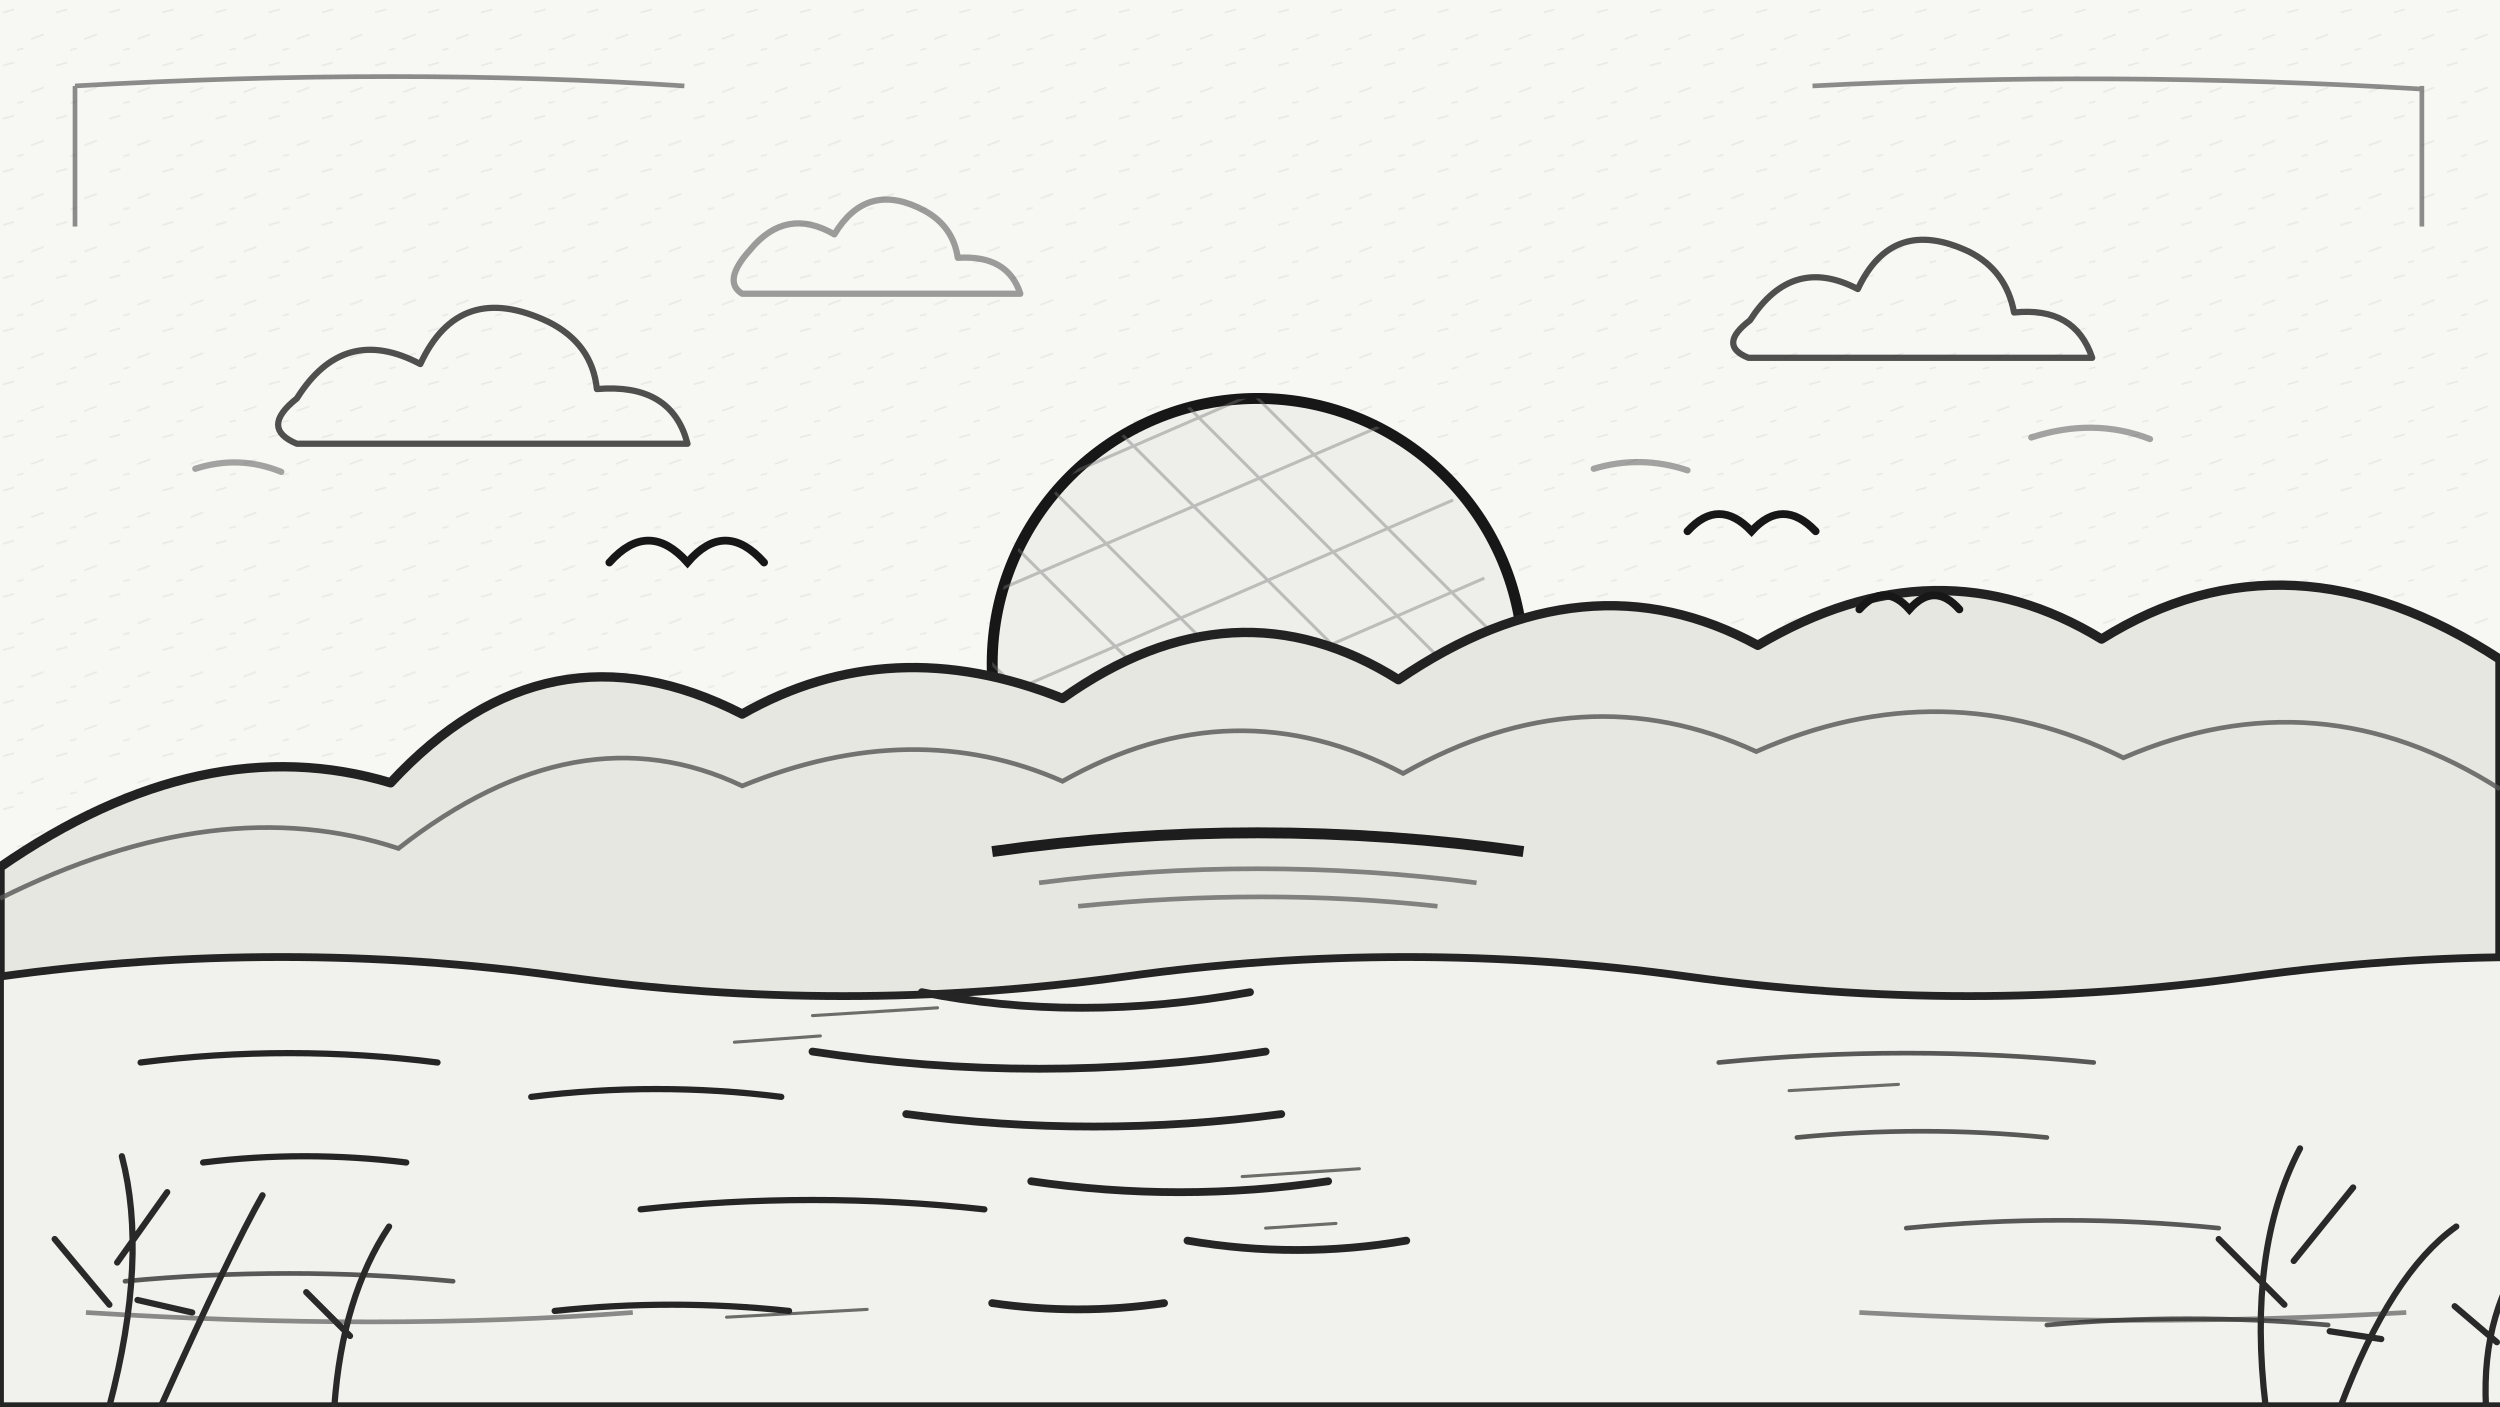
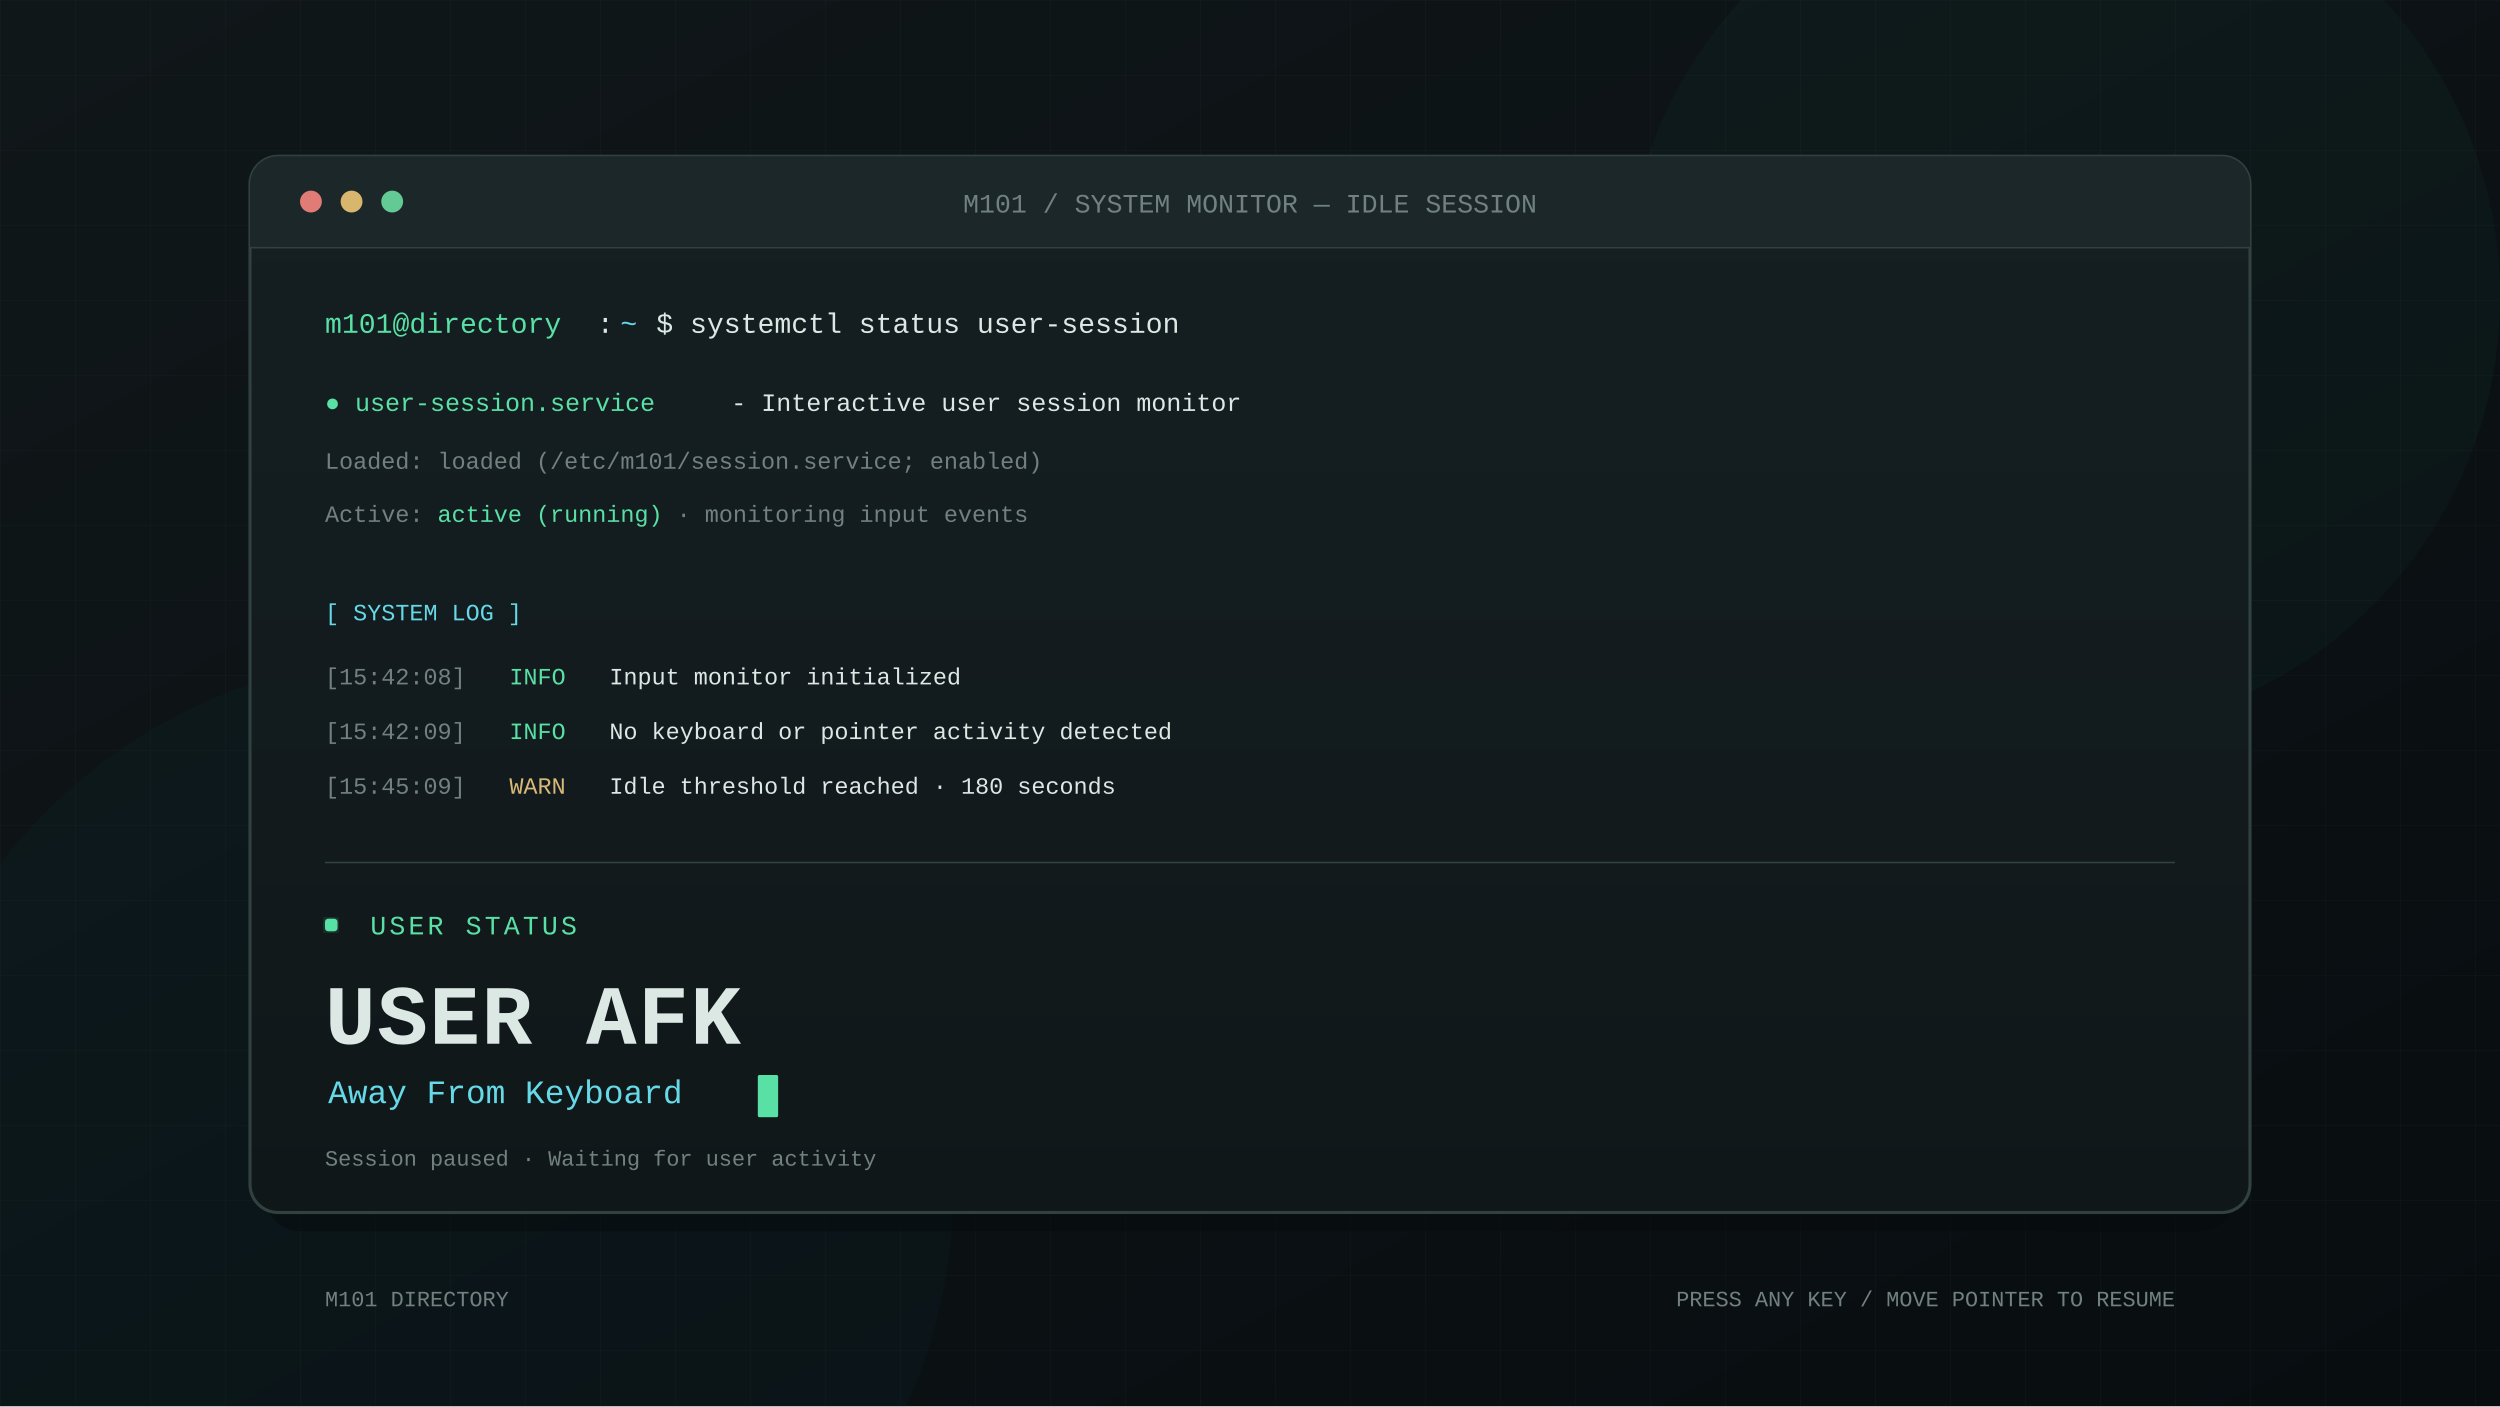
<svg xmlns="http://www.w3.org/2000/svg" viewBox="0 0 1600 900" role="img" aria-labelledby="title desc">
  <defs>
-     <pattern id="paper" width="34" height="34" patternUnits="userSpaceOnUse">
-       <path d="M2 8l7-2M20 25l8-3M11 32l4-1" stroke="#777" stroke-width="1" opacity=".12" />
+     <linearGradient id="bg" x2="1" y2="1">
+       <stop stop-color="#101719" />
+       <stop offset="1" stop-color="#080d10" />
+     </linearGradient>
+     <linearGradient id="panel" x2="0" y2="1">
+       <stop stop-color="#151f22" />
+       <stop offset="1" stop-color="#101719" />
+     </linearGradient>
+     <filter id="glow">
+       <feGaussianBlur stdDeviation="5" result="b" />
+       <feMerge>
+         <feMergeNode in="b" />
+         <feMergeNode in="SourceGraphic" />
+       </feMerge>
+     </filter>
+     <pattern id="grid" width="48" height="48" patternUnits="userSpaceOnUse">
+       <path d="M48 0H0V48" fill="none" stroke="#8aa6a0" stroke-opacity=".045" />
    </pattern>
-     <clipPath id="sunClip">
-       <circle cx="805" cy="425" r="170" />
-     </clipPath>
+     <style>
+     .mono{font-family:ui-monospace,SFMono-Regular,Menlo,Monaco,Consolas,"Liberation Mono",monospace}
+     .muted{fill:#71817f}.white{fill:#dce8e4}.green{fill:#59e1a5}.cyan{fill:#65d9e8}.amber{fill:#d9b978}
+     .cursor{animation:blink 1.05s steps(2,start) infinite}
+     @keyframes blink{to{visibility:hidden}}
+   </style>
  </defs>
-   <rect width="1600" height="900" fill="#f7f7f4" />
-   <rect width="1600" height="900" fill="url(#paper)" />
-   <g fill="none" stroke="#292929" stroke-width="4" stroke-linecap="round" stroke-linejoin="round" opacity=".82">
-     <path d="M190 255q30-48 79-22 25-54 82-27 28 14 31 43 48-4 58 35H190q-24-10 0-29z" />
-     <path d="M1120 205q27-42 69-20 22-47 71-24 24 12 29 39 39-4 50 29h-220q-20-8 1-24z" />
-     <path d="M480 160q23-28 54-10 21-35 58-15 18 10 21 30 32-2 40 23H475q-13-8 5-28z" opacity=".55" />
-     <path d="M125 300q28-9 55 2M1300 280q40-13 76 1M1020 300q30-9 60 1" opacity=".5" />
-   </g>
-   <circle cx="805" cy="425" r="170" fill="#eeeeea" stroke="#171717" stroke-width="7" />
-   <g clip-path="url(#sunClip)" stroke="#777" stroke-width="2" opacity=".42">
-     <path d="M620 320l250 250M650 290l260 260M700 260l260 260M750 250l260 260M600 390l220 220M790 240l230 230M570 450l190 190" />
-     <path d="M600 340l230-100M610 390l280-120M630 450l300-130M650 500l300-130M690 550l280-120" />
-   </g>
-   <path d="M0 555q130-90 250-54 100-108 225-44 95-54 205-10 110-78 215-12 120-82 230-22 115-68 220-4 120-75 255 13V900H0Z" fill="#e7e7e2" stroke="#222" stroke-width="6" stroke-linejoin="round" />
-   <path d="M0 575q140-70 255-32 115-90 220-40 110-45 205-3 110-62 218-5 115-65 226-14 120-53 235 4 125-54 241 20" fill="none" stroke="#555" stroke-width="3" opacity=".8" />
-   <path d="M635 545q170-24 340 0" fill="none" stroke="#1d1d1d" stroke-width="7" />
-   <path d="M665 565q140-18 280 0M690 580q120-12 230 0" fill="none" stroke="#555" stroke-width="3" opacity=".7" />
-   <path d="M0 625q180-25 360 0t360 0 360 0 360 0 360 0V900H0Z" fill="#f1f1ed" stroke="#242424" stroke-width="5" />
-   <g fill="none" stroke="#252525" stroke-linecap="round">
-     <path d="M90 680q95-12 190 0m60 22q80-10 160 0m-370 42q65-8 130 0m150 30q110-12 220 0m-275 65q75-8 150 0" stroke-width="4" />
-     <path d="M800 635q-110 20-210 0m220 38q-145 22-290 0m300 40q-120 16-240 0m270 43q-95 14-190 0m240 38q-70 12-140 0m-15 40q-55 8-110 0" stroke-width="5" />
-     <path d="M1100 680q120-12 240 0m-190 48q80-8 160 0m-90 58q100-10 200 0M80 820q105-10 210 0m1020 28q90-8 180 0" stroke-width="3" opacity=".75" />
-     <path d="M520 650l80-5m-130 22l55-4m270 90l75-5m-60 38l45-3m-390 60l90-5m590-140l70-4" stroke-width="2" opacity=".65" />
-   </g>
-   <g fill="none" stroke="#171717" stroke-width="5" stroke-linecap="round">
-     <path d="M390 360q25-28 50 0 24-28 49 0M1080 340q20-22 41 0 20-22 41 0M1190 390q16-18 32 0 16-18 32 0" />
-   </g>
-   <g fill="none" stroke="#292929" stroke-width="4" stroke-linecap="round">
-     <path d="M70 900q25-95 8-160m-8 95l-35-42m40 15l32-45m-4 137q45-100 65-135m-45 75l-35-8m126 68q5-70 35-115m-25 70l-28-28" />
-     <path d="M1450 900q-12-100 22-165m-10 100l-42-42m48 14l38-47m-8 140q32-85 74-115m-48 72l-33-5m100 48q-3-62 30-104m-23 63l-27-23" />
-   </g>
-   <g fill="none" stroke="#333" stroke-width="3" opacity=".55">
-     <path d="M48 55q210-12 390 0M1160 55q190-10 390 2M48 55v90M1550 55v90" />
-     <path d="M55 840q190 12 350 0M1190 840q180 10 350 0" />
-   </g>
+   <rect width="1600" height="900" fill="url(#bg)" />
+   <rect width="1600" height="900" fill="url(#grid)" />
+   <circle cx="1320" cy="190" r="280" fill="#1c8067" opacity=".055" />
+   <circle cx="270" cy="760" r="340" fill="#087f91" opacity=".045" />
+   <rect x="170" y="112" width="1260" height="676" rx="22" fill="#05090b" opacity=".5" />
+   <rect x="160" y="100" width="1280" height="676" rx="18" fill="url(#panel)" stroke="#31413f" stroke-width="2" />
+   <path d="M160 158H1440" stroke="#31413f" stroke-width="2" />
+   <rect x="160" y="100" width="1280" height="58" rx="18" fill="#1b2729" />
+   <path d="M160 140V158H1440V140" fill="#1b2729" />
+   <circle cx="199" cy="129" r="7" fill="#e17b75" />
+   <circle cx="225" cy="129" r="7" fill="#d8b66e" />
+   <circle cx="251" cy="129" r="7" fill="#63c995" />
+   <text x="800" y="136" text-anchor="middle" class="mono muted" font-size="17">M101 / SYSTEM MONITOR — IDLE SESSION</text>
+   <text x="208" y="213" class="mono green" font-size="18">m101@directory</text>
+   <text x="382" y="213" class="mono white" font-size="18">:</text>
+   <text x="397" y="213" class="mono cyan" font-size="18">~</text>
+   <text x="420" y="213" class="mono white" font-size="18">$ systemctl status user-session</text>
+   <text x="208" y="263" class="mono green" font-size="16">● user-session.service</text>
+   <text x="468" y="263" class="mono white" font-size="16"> - Interactive user session monitor</text>
+   <text x="208" y="300" class="mono muted" font-size="15">     Loaded: loaded (/etc/m101/session.service; enabled)</text>
+   <text x="208" y="334" class="mono muted" font-size="15">     Active: <tspan class="green">active (running)</tspan> · monitoring input events</text>
+   <text x="208" y="397" class="mono cyan" font-size="15">[ SYSTEM LOG ]</text>
+   <text x="208" y="438" class="mono muted" font-size="15">[15:42:08]</text>
+   <text x="326" y="438" class="mono green" font-size="15">INFO</text>
+   <text x="390" y="438" class="mono white" font-size="15"> Input monitor initialized</text>
+   <text x="208" y="473" class="mono muted" font-size="15">[15:42:09]</text>
+   <text x="326" y="473" class="mono green" font-size="15">INFO</text>
+   <text x="390" y="473" class="mono white" font-size="15"> No keyboard or pointer activity detected</text>
+   <text x="208" y="508" class="mono muted" font-size="15">[15:45:09]</text>
+   <text x="326" y="508" class="mono amber" font-size="15">WARN</text>
+   <text x="390" y="508" class="mono white" font-size="15"> Idle threshold reached · 180 seconds</text>
+   <path d="M208 552H1392" stroke="#31413f" stroke-width="1" />
+   <rect x="208" y="588" width="8" height="8" rx="2" fill="#59e1a5" filter="url(#glow)" />
+   <text x="237" y="598" class="mono green" font-size="17" letter-spacing="2">USER STATUS</text>
+   <text x="208" y="668" class="mono white" font-size="54" font-weight="700" letter-spacing="1">USER AFK</text>
+   <text x="210" y="706" class="mono cyan" font-size="21">Away From Keyboard</text>
+   <text x="208" y="746" class="mono muted" font-size="14">Session paused · Waiting for user activity</text>
+   <text x="208" y="836" class="mono muted" font-size="14">M101 DIRECTORY</text>
+   <text x="1392" y="836" text-anchor="end" class="mono muted" font-size="14">PRESS ANY KEY / MOVE POINTER TO RESUME</text>
+   <rect class="cursor" x="485" y="688" width="13" height="27" rx="1" fill="#59e1a5" />
</svg>
